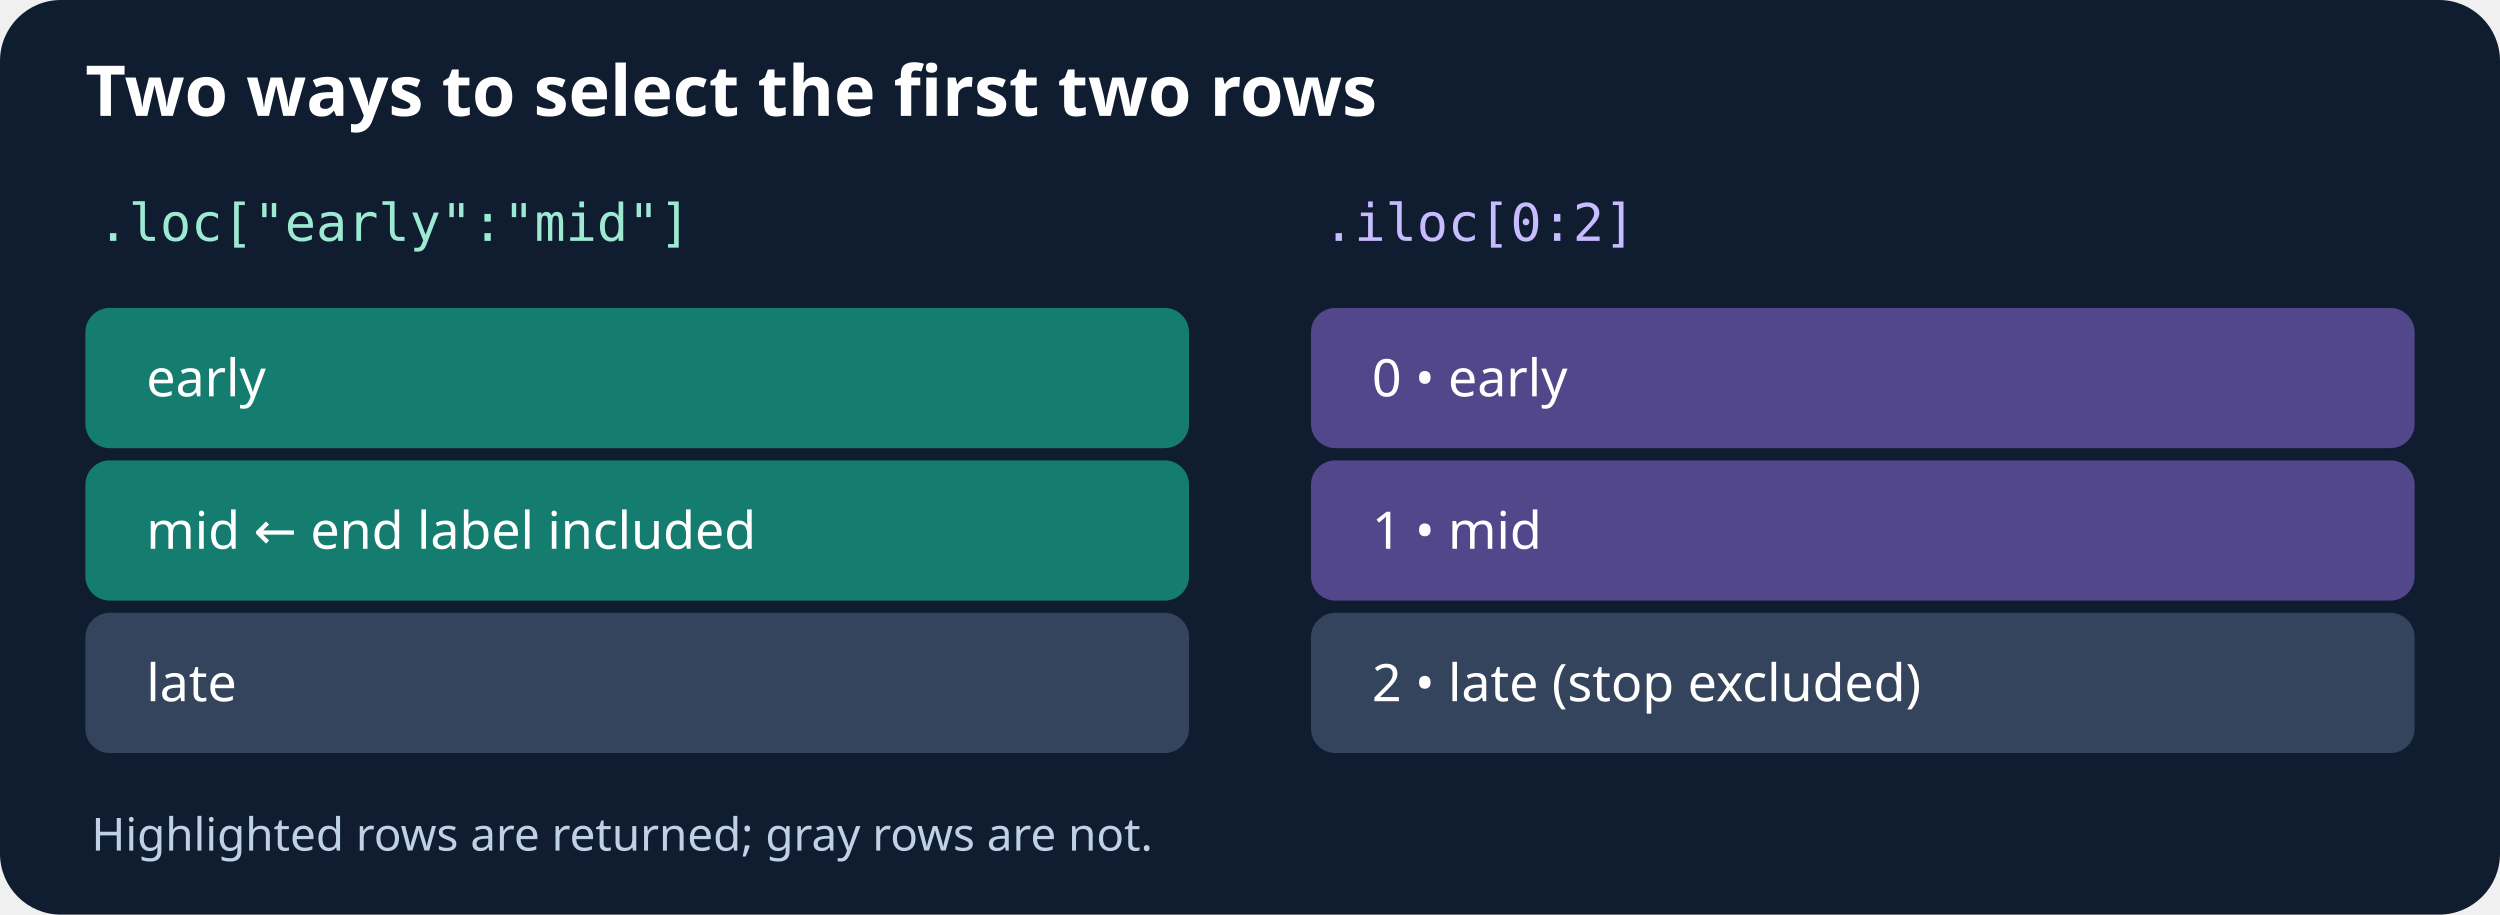
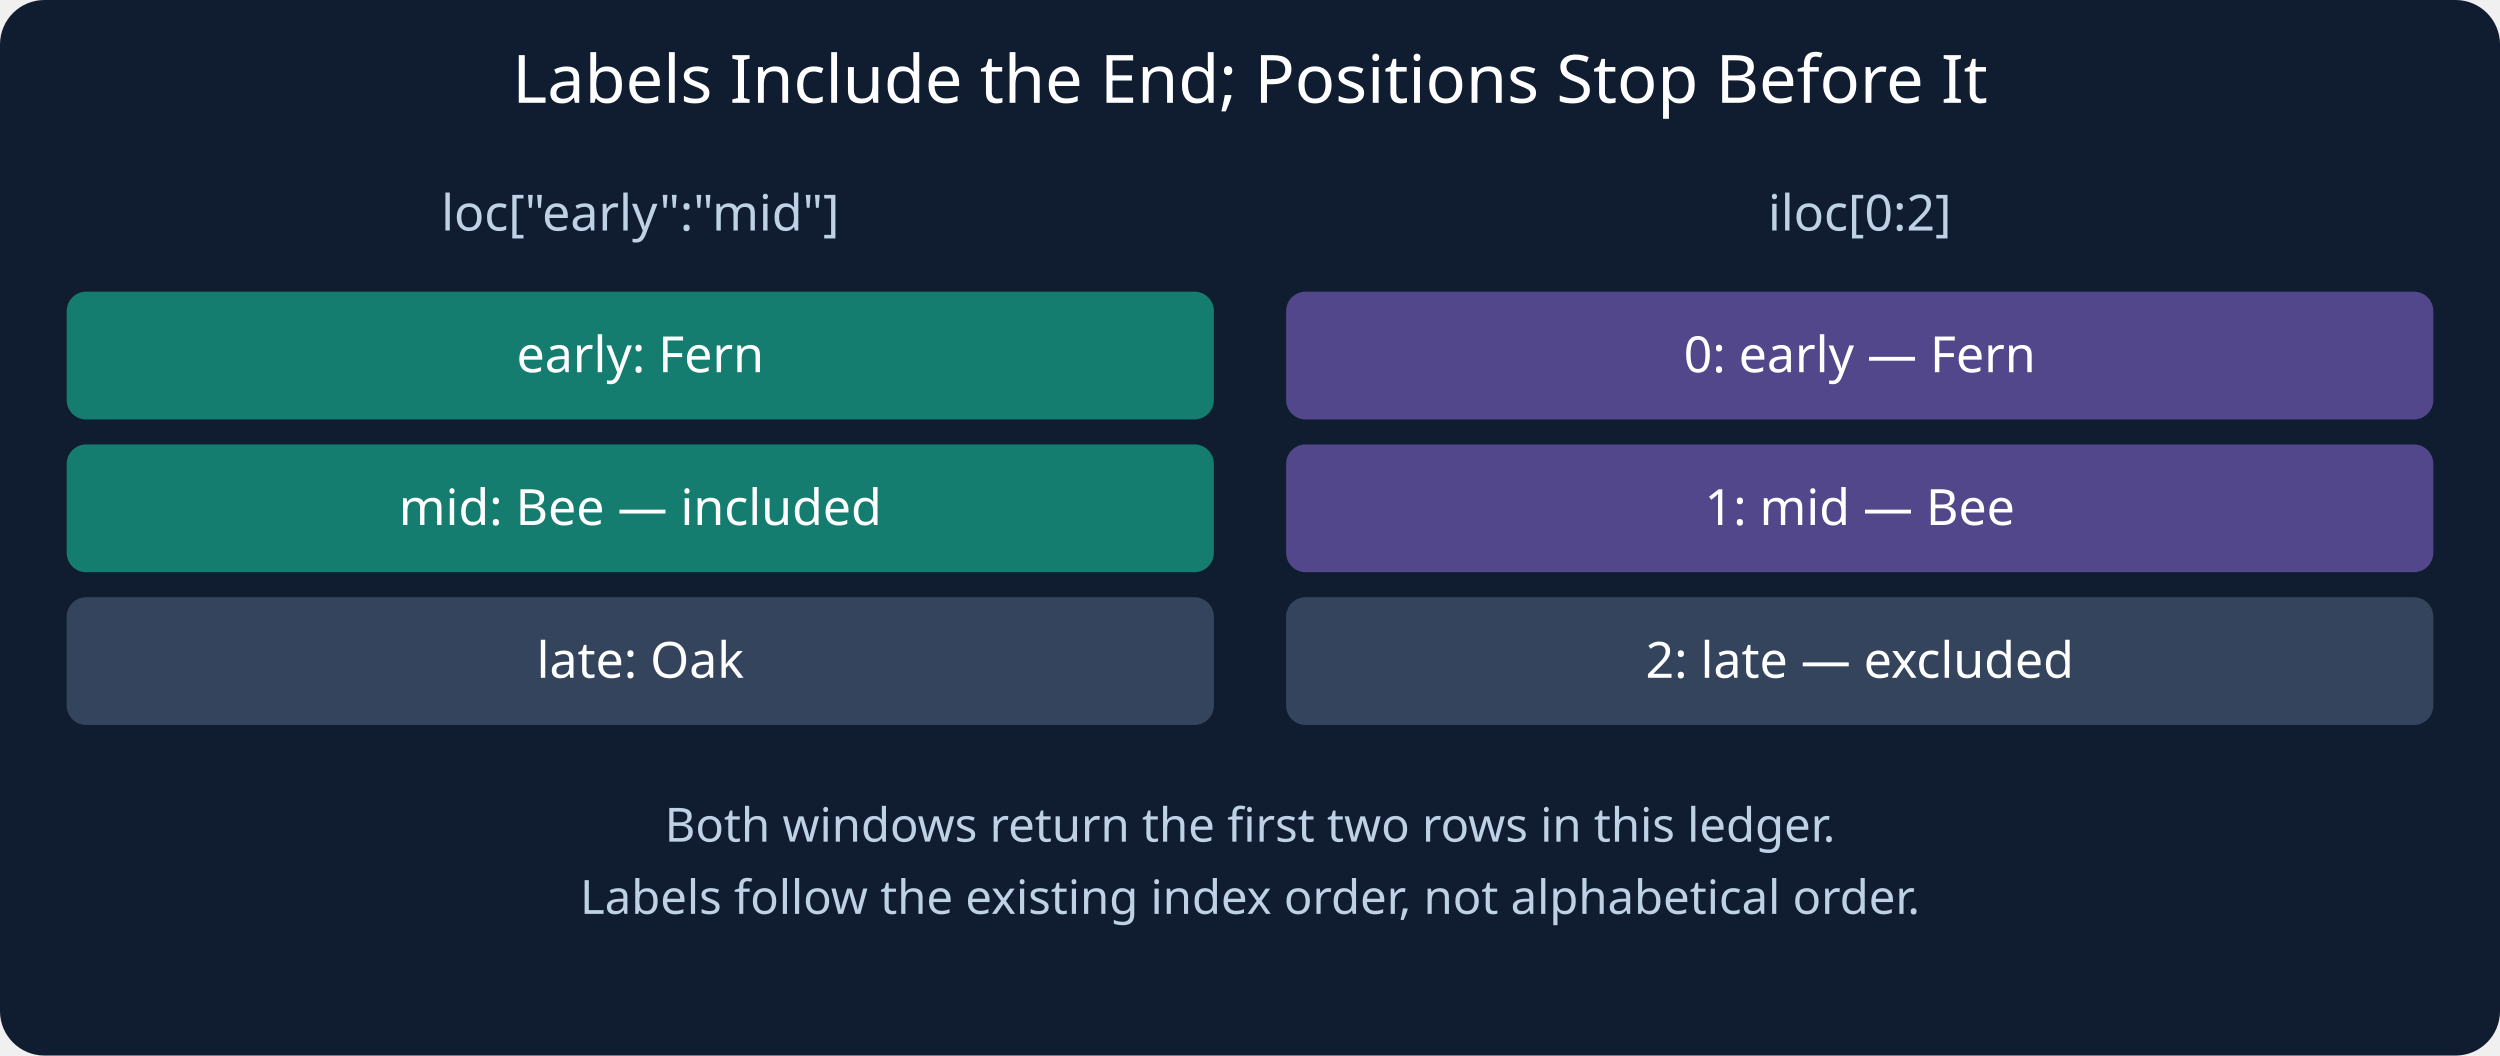
- <svg xmlns="http://www.w3.org/2000/svg" viewBox="0 0 820 300" role="img" aria-labelledby="title desc">
-   <rect width="820" height="300" rx="20" fill="#101c30" />
-   <text x="28" y="38" font-family="sans-serif" font-weight="bold" font-size="23" fill="#ffffff">Two ways to select the first two rows</text>
-   <text x="32" y="79" font-family="monospace" font-size="17" fill="#9de9d2">.loc["early":"mid"]</text>
-   <text x="434" y="79" font-family="monospace" font-size="17" fill="#c6bcff">.iloc[0:2]</text>
-   <rect x="28" y="101" width="362" height="46" rx="8" fill="#147d70" />
-   <rect x="28" y="151" width="362" height="46" rx="8" fill="#147d70" />
-   <rect x="28" y="201" width="362" height="46" rx="8" fill="#34445c" />
-   <rect x="430" y="101" width="362" height="46" rx="8" fill="#51478a" />
-   <rect x="430" y="151" width="362" height="46" rx="8" fill="#51478a" />
-   <rect x="430" y="201" width="362" height="46" rx="8" fill="#34445c" />
-   <g font-family="sans-serif" font-size="17" fill="#ffffff">
-     <text x="48" y="130">early</text>
-     <text x="48" y="180">mid  ← end label included</text>
-     <text x="48" y="230">late</text>
-     <text x="450" y="130">0  •  early</text>
-     <text x="450" y="180">1  •  mid</text>
-     <text x="450" y="230">2  •  late (stop excluded)</text>
-   </g>
-   <text x="30" y="279" font-family="sans-serif" font-size="15" fill="#bed1e5">Highlighted rows are returned; gray rows are not.</text>
+ <svg xmlns="http://www.w3.org/2000/svg" viewBox="0 0 900 380" role="img" aria-labelledby="title desc">
+   <rect width="900" height="380" rx="16" fill="#101c30" />
+   <text x="450.0" y="37" text-anchor="middle" font-family="sans-serif" font-size="24" fill="#ffffff">Labels Include the End; Positions Stop Before It</text>
+   <text x="230.5" y="83" text-anchor="middle" font-family="sans-serif" font-size="18" fill="#bed1e5">loc["early":"mid"]</text>
+   <rect x="24.0" y="105" width="413.0" height="46" rx="7" fill="#147d70" />
+   <text x="230.5" y="134" text-anchor="middle" font-family="sans-serif" font-size="18" fill="#ffffff">early: Fern</text>
+   <rect x="24.0" y="160" width="413.0" height="46" rx="7" fill="#147d70" />
+   <text x="230.5" y="189" text-anchor="middle" font-family="sans-serif" font-size="18" fill="#ffffff">mid: Bee — included</text>
+   <rect x="24.0" y="215" width="413.0" height="46" rx="7" fill="#34445c" />
+   <text x="230.5" y="244" text-anchor="middle" font-family="sans-serif" font-size="18" fill="#ffffff">late: Oak</text>
+   <text x="669.5" y="83" text-anchor="middle" font-family="sans-serif" font-size="18" fill="#bed1e5">iloc[0:2]</text>
+   <rect x="463.0" y="105" width="413.0" height="46" rx="7" fill="#51478a" />
+   <text x="669.5" y="134" text-anchor="middle" font-family="sans-serif" font-size="18" fill="#ffffff">0: early — Fern</text>
+   <rect x="463.0" y="160" width="413.0" height="46" rx="7" fill="#51478a" />
+   <text x="669.5" y="189" text-anchor="middle" font-family="sans-serif" font-size="18" fill="#ffffff">1: mid — Bee</text>
+   <rect x="463.0" y="215" width="413.0" height="46" rx="7" fill="#34445c" />
+   <text x="669.5" y="244" text-anchor="middle" font-family="sans-serif" font-size="18" fill="#ffffff">2: late — excluded</text>
+   <text x="450.0" y="303" text-anchor="middle" font-family="sans-serif" font-size="17" fill="#bed1e5">Both windows return the first two rows in this ledger.</text>
+   <text x="450.0" y="329" text-anchor="middle" font-family="sans-serif" font-size="17" fill="#bed1e5">Labels follow the existing index order, not alphabetical order.</text>
</svg>
